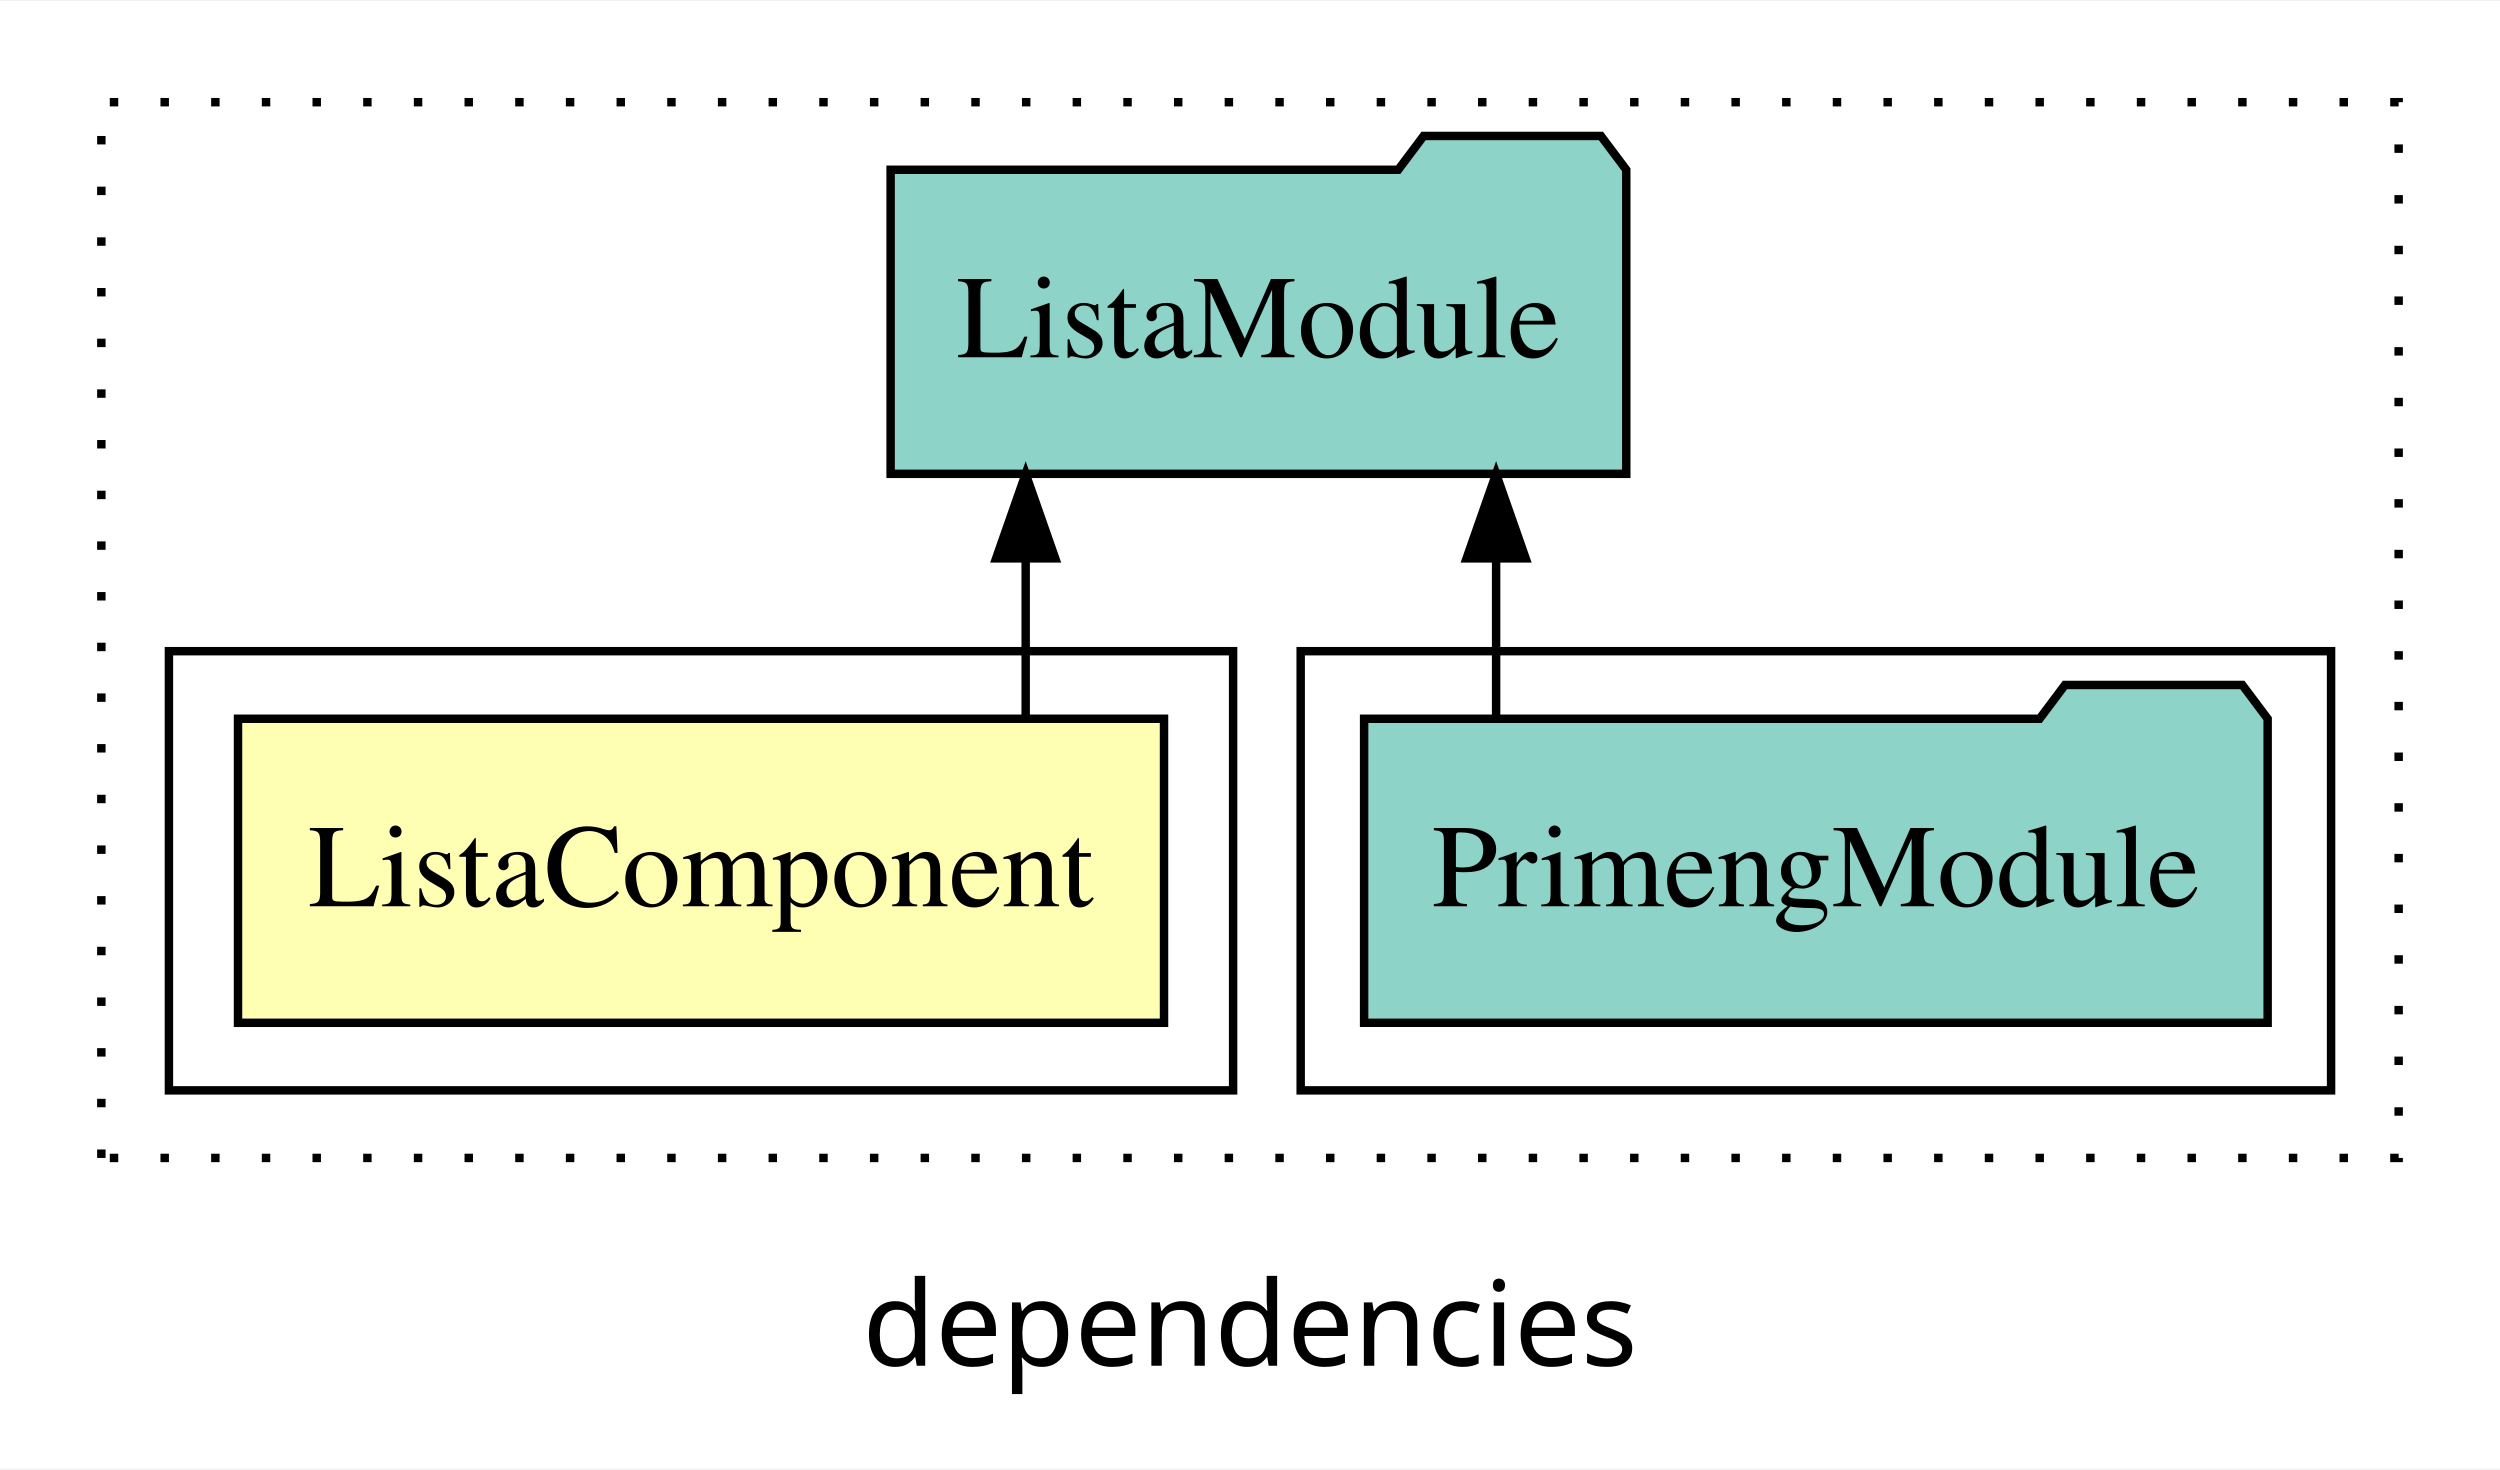
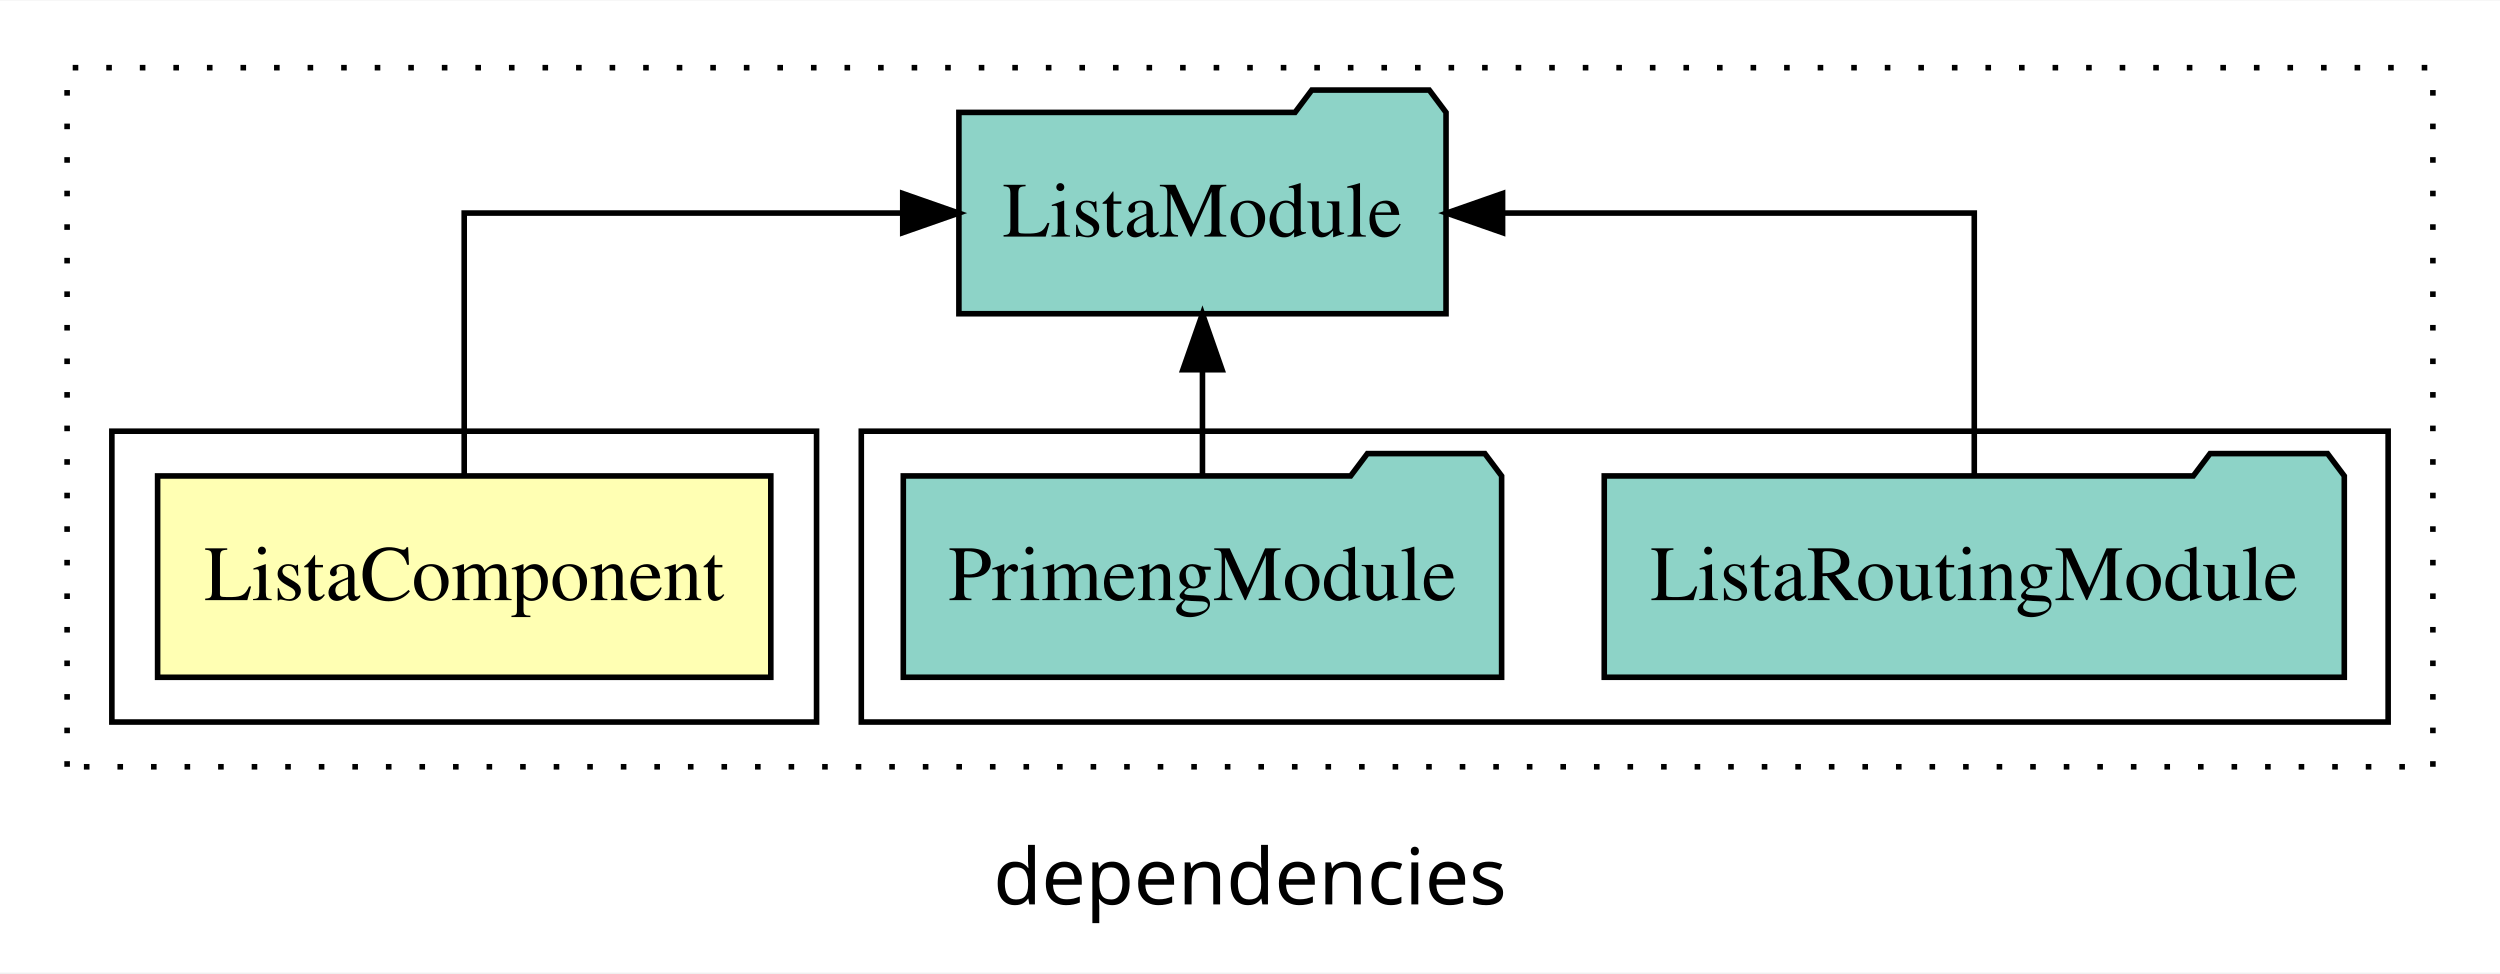
- <svg xmlns="http://www.w3.org/2000/svg" width="296pt" height="174pt" viewBox="0.00 0.00 296.00 173.80">
+ <svg xmlns="http://www.w3.org/2000/svg" width="447pt" height="174pt" viewBox="0.00 0.00 447.00 173.80">
  <g id="graph0" class="graph" transform="scale(1 1) rotate(0) translate(4 169.8)">
-     <polygon fill="white" stroke="transparent" points="-4,4 -4,-169.8 292,-169.8 292,4 -4,4" />
-     <text text-anchor="middle" x="144" y="-8.2" font-family="sans-serif" font-size="14.00">dependencies</text>
+     <polygon fill="white" stroke="transparent" points="-4,4 -4,-169.8 443,-169.8 443,4 -4,4" />
+     <text text-anchor="middle" x="219.5" y="-8.2" font-family="sans-serif" font-size="14.00">dependencies</text>
    <g id="clust1" class="cluster">
-       <polygon fill="none" stroke="black" stroke-dasharray="1,5" points="8,-32.8 8,-157.8 280,-157.8 280,-32.8 8,-32.8" />
+       <polygon fill="none" stroke="black" stroke-dasharray="1,5" points="8,-32.8 8,-157.8 431,-157.8 431,-32.8 8,-32.8" />
    </g>
    <g id="clust4" class="cluster">
-       <polygon fill="none" stroke="black" points="150,-40.8 150,-92.8 272,-92.8 272,-40.8 150,-40.8" />
+       <polygon fill="none" stroke="black" points="150,-40.8 150,-92.8 423,-92.8 423,-40.8 150,-40.8" />
    </g>
    <g id="clust2" class="cluster">
      <polygon fill="none" stroke="black" points="16,-40.8 16,-92.8 142,-92.8 142,-40.8 16,-40.8" />
    </g>
    <g id="node1" class="node">
      <polygon fill="#ffffb3" stroke="black" points="133.82,-84.8 24.18,-84.8 24.18,-48.8 133.82,-48.8 133.82,-84.8" />
      <text text-anchor="middle" x="79" y="-62.6" font-family="Times,serif" font-size="14.00">ListaComponent</text>
    </g>
    <g id="node2" class="node">
-       <polygon fill="#8dd3c7" stroke="black" points="188.55,-149.8 185.55,-153.8 164.55,-153.8 161.55,-149.8 101.45,-149.8 101.45,-113.8 188.55,-113.8 188.55,-149.8" />
-       <text text-anchor="middle" x="145" y="-127.6" font-family="Times,serif" font-size="14.00">ListaModule</text>
+       <polygon fill="#8dd3c7" stroke="black" points="254.55,-149.8 251.55,-153.8 230.55,-153.8 227.55,-149.8 167.45,-149.8 167.45,-113.8 254.55,-113.8 254.55,-149.8" />
+       <text text-anchor="middle" x="211" y="-127.6" font-family="Times,serif" font-size="14.00">ListaModule</text>
    </g>
    <g id="edge1" class="edge">
-       <path fill="none" stroke="black" d="M117.44,-84.91C117.44,-84.91 117.44,-103.79 117.44,-103.79" />
-       <polygon fill="black" stroke="black" points="113.94,-103.79 117.44,-113.79 120.94,-103.79 113.94,-103.79" />
+       <path fill="none" stroke="black" d="M79,-84.91C79,-104.14 79,-131.8 79,-131.8 79,-131.8 157.41,-131.8 157.41,-131.8" />
+       <polygon fill="black" stroke="black" points="157.41,-135.3 167.41,-131.8 157.41,-128.3 157.41,-135.3" />
    </g>
    <g id="node3" class="node">
+       <polygon fill="#8dd3c7" stroke="black" points="415.16,-84.8 412.16,-88.8 391.16,-88.8 388.16,-84.8 282.84,-84.8 282.84,-48.8 415.16,-48.8 415.16,-84.8" />
+       <text text-anchor="middle" x="349" y="-62.6" font-family="Times,serif" font-size="14.00">ListaRoutingModule</text>
+     </g>
+     <g id="edge2" class="edge">
+       <path fill="none" stroke="black" d="M349,-84.91C349,-104.14 349,-131.8 349,-131.8 349,-131.8 264.66,-131.8 264.66,-131.8" />
+       <polygon fill="black" stroke="black" points="264.66,-128.3 254.66,-131.8 264.66,-135.3 264.66,-128.3" />
+     </g>
+     <g id="node4" class="node">
      <polygon fill="#8dd3c7" stroke="black" points="264.49,-84.8 261.49,-88.8 240.49,-88.8 237.49,-84.8 157.51,-84.8 157.51,-48.8 264.49,-48.8 264.49,-84.8" />
      <text text-anchor="middle" x="211" y="-62.6" font-family="Times,serif" font-size="14.00">PrimengModule</text>
    </g>
-     <g id="edge2" class="edge">
-       <path fill="none" stroke="black" d="M173.14,-84.91C173.14,-84.91 173.14,-103.79 173.14,-103.79" />
-       <polygon fill="black" stroke="black" points="169.64,-103.79 173.14,-113.79 176.64,-103.79 169.64,-103.79" />
+     <g id="edge3" class="edge">
+       <path fill="none" stroke="black" d="M211,-84.91C211,-84.91 211,-103.79 211,-103.79" />
+       <polygon fill="black" stroke="black" points="207.5,-103.79 211,-113.79 214.5,-103.79 207.5,-103.79" />
    </g>
  </g>
</svg>
